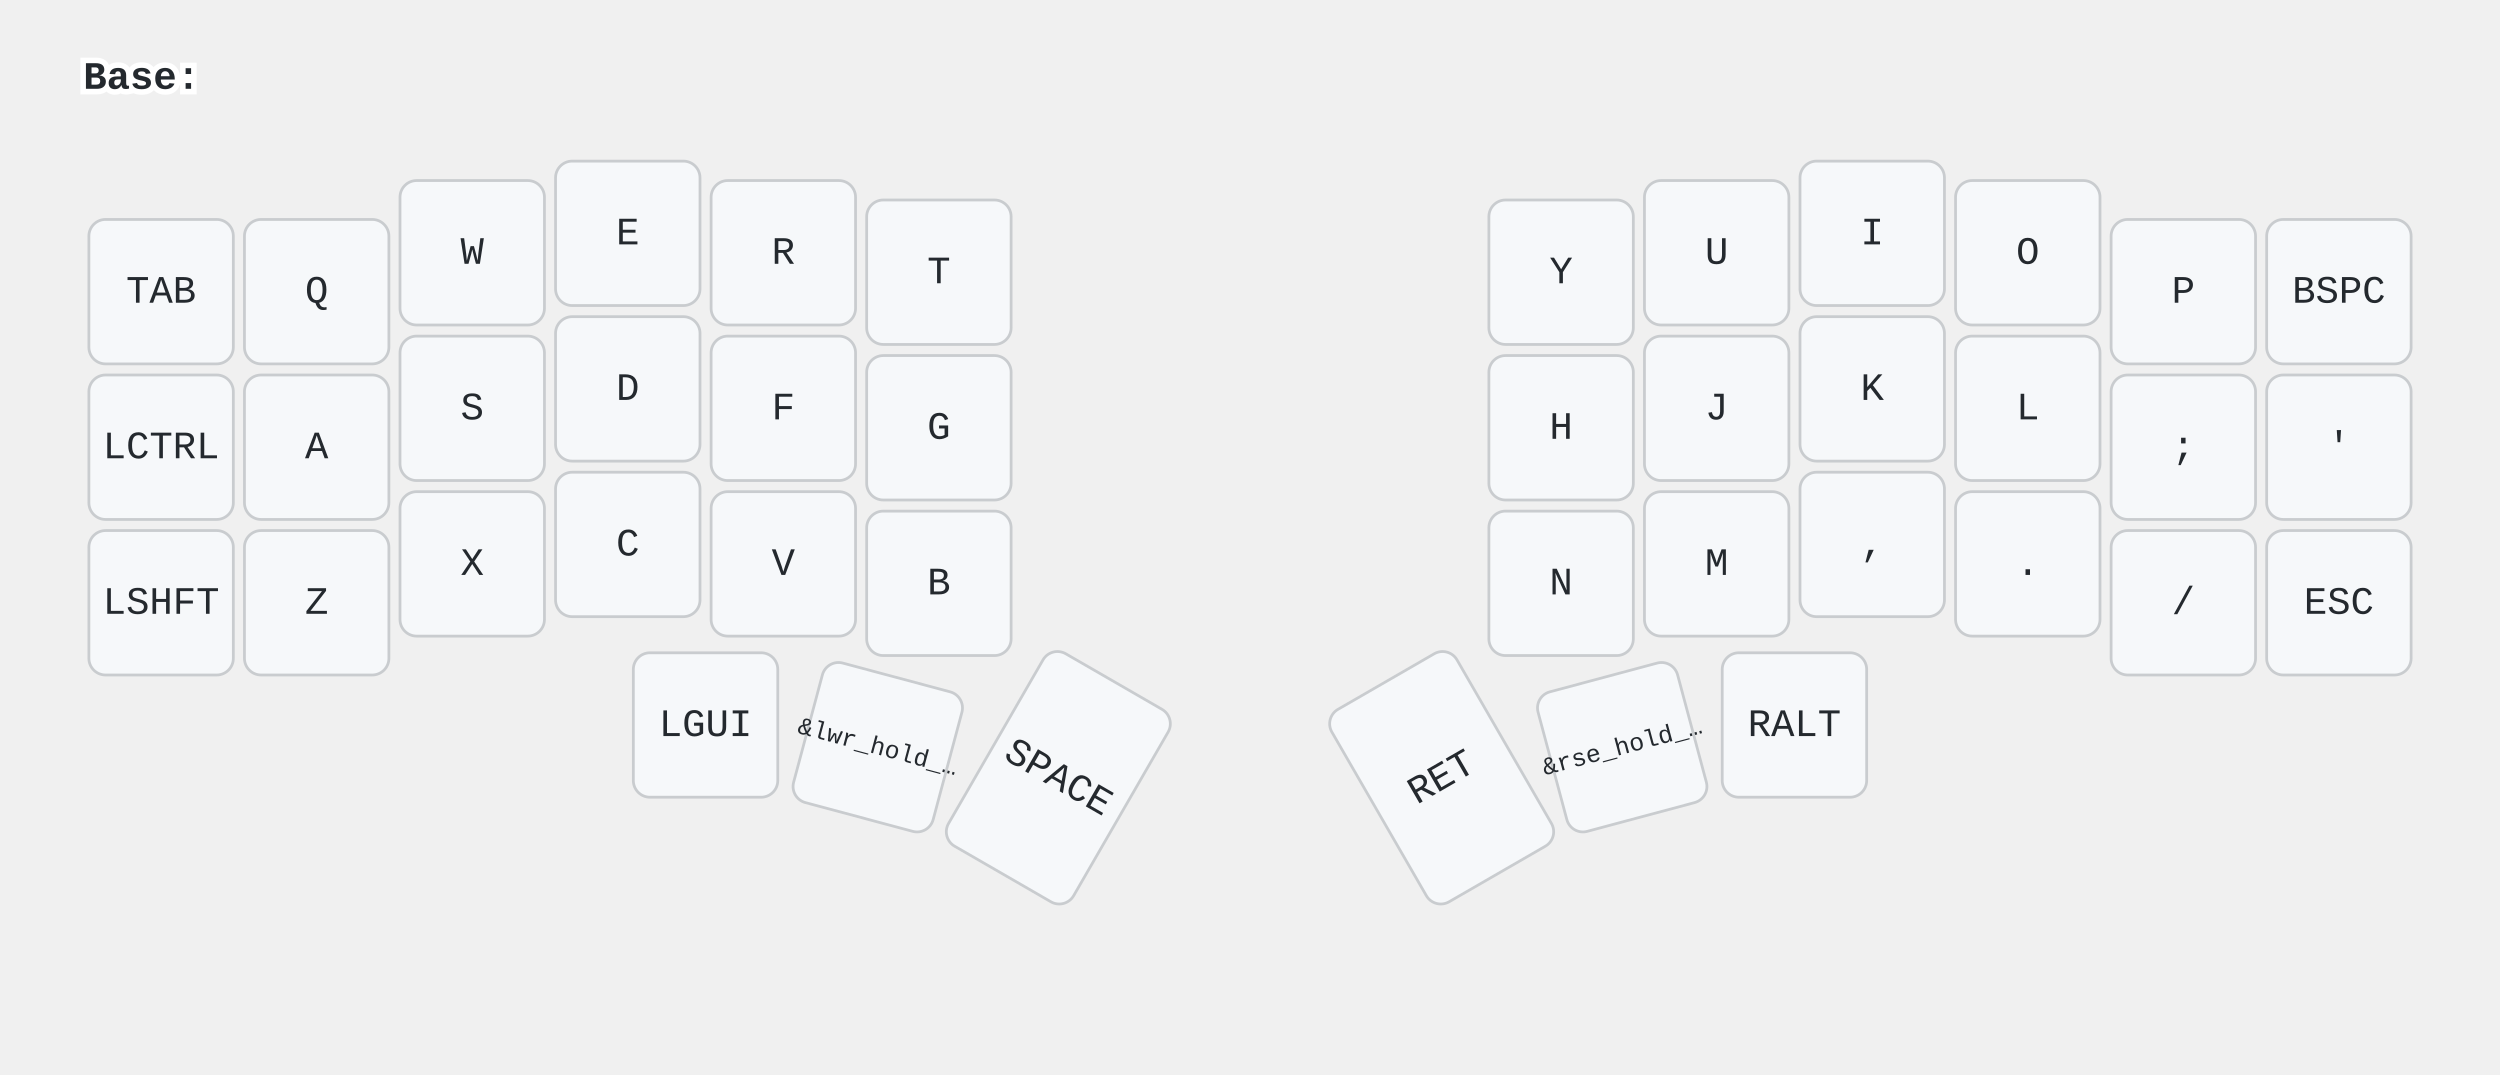
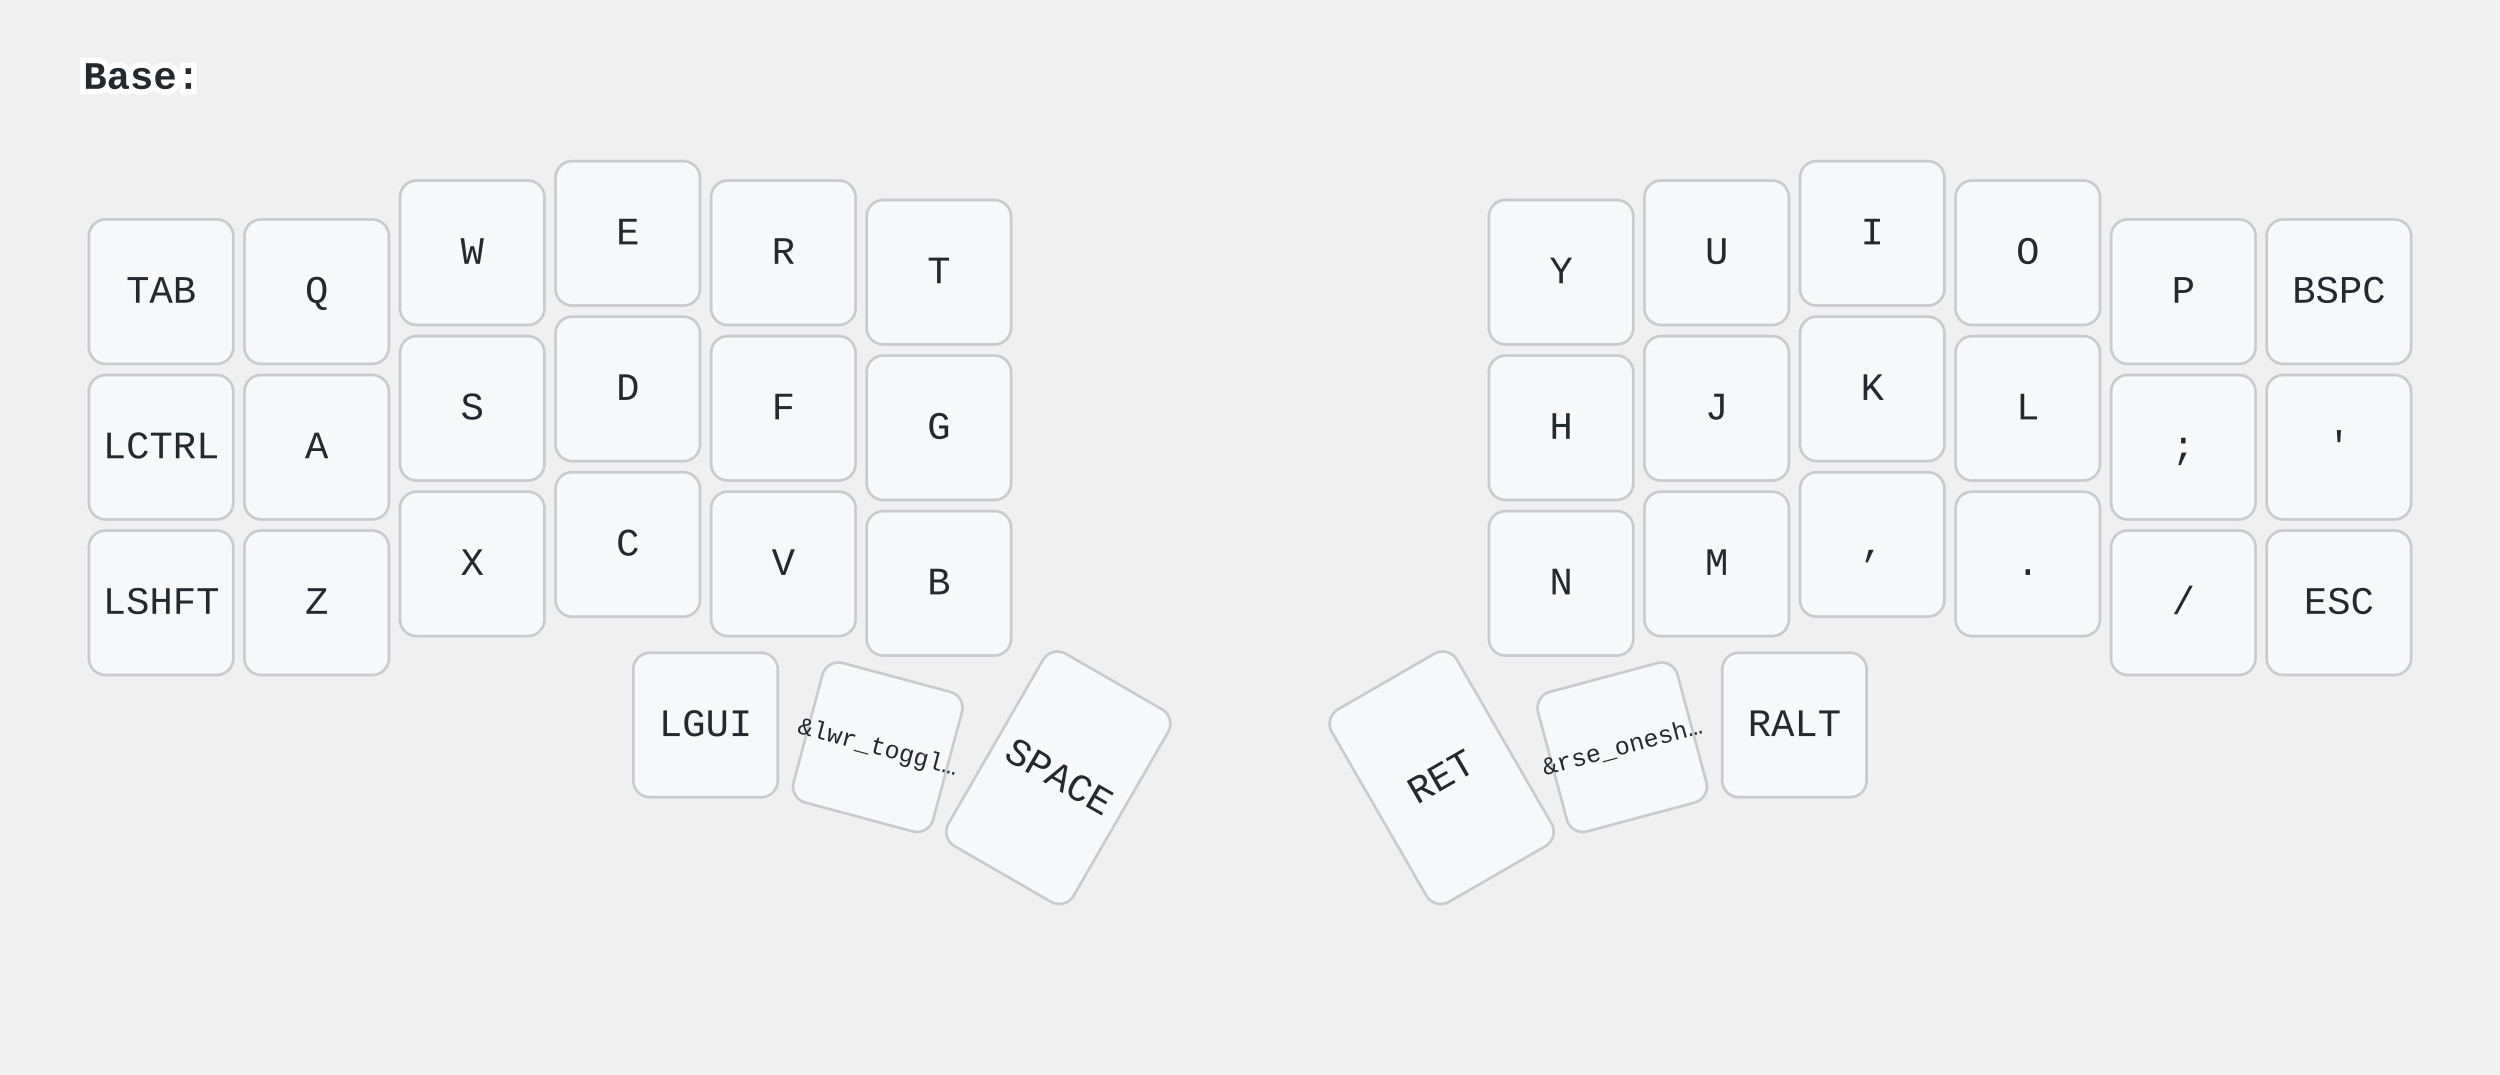
<svg xmlns="http://www.w3.org/2000/svg" width="900" height="387" viewBox="0 0 900 387" class="keymap">
  <style>/* inherit to force styles through use tags */
svg path {
    fill: inherit;
}

/* font and background color specifications */
svg.keymap {
    font-family: SFMono-Regular,Consolas,Liberation Mono,Menlo,monospace;
    font-size: 14px;
    font-kerning: normal;
    text-rendering: optimizeLegibility;
    fill: #24292e;
}

/* default key styling */
rect.key {
    fill: #f6f8fa;
}

rect.key, rect.combo {
    stroke: #c9cccf;
    stroke-width: 1;
}

/* default key side styling, only used is draw_key_sides is set */
rect.side {
    filter: brightness(90%);
}

/* color accent for combo boxes */
rect.combo, rect.combo-separate {
    fill: #cdf;
}

/* color accent for held keys */
rect.held, rect.combo.held {
    fill: #fdd;
}

/* color accent for ghost (optional) keys */
rect.ghost, rect.combo.ghost {
    stroke-dasharray: 4, 4;
    stroke-width: 2;
}

text {
    text-anchor: middle;
    dominant-baseline: middle;
}

/* styling for layer labels */
text.label {
    font-weight: bold;
    text-anchor: start;
    stroke: white;
    stroke-width: 4;
    paint-order: stroke;
}

/* styling for optional footer */
text.footer {
    text-anchor: end;
    dominant-baseline: auto;
    stroke: white;
    stroke-width: 4;
    paint-order: stroke;
}

/* styling for combo tap, and key non-tap label text */
text.combo, text.hold, text.shifted, text.left, text.right {
    font-size: 11px;
}

text.hold {
    text-anchor: middle;
    dominant-baseline: auto;
}

text.shifted {
    text-anchor: middle;
    dominant-baseline: hanging;
}

text.left {
    text-anchor: start;
}

text.right {
    text-anchor: end;
}

text.layer-activator {
    text-decoration: underline;
}

/* styling for hold/shifted label text in combo box */
text.combo.hold, text.combo.shifted, text.combo.left, text.combo.right {
    font-size: 8px;
}

/* lighter symbol for transparent keys */
text.trans {
    fill: #7b7e81;
}

/* styling for combo dendrons */
path.combo {
    stroke-width: 1;
    stroke: gray;
    fill: none;
}

/* Start Tabler Icons Cleanup */
/* cannot use height/width with glyphs */
.icon-tabler &gt; path {
    fill: inherit;
    stroke: inherit;
    stroke-width: 2;
}
/* hide tabler's default box */
.icon-tabler &gt; path[stroke="none"][fill="none"] {
    visibility: hidden;
}
/* End Tabler Icons Cleanup */
</style>
  <g transform="translate(30, 0)" class="layer-Base">
    <text x="0" y="28" class="label" id="Base">Base:</text>
    <g transform="translate(0, 56)">
      <g transform="translate(28, 49)" class="key keypos-0">
        <rect rx="6" ry="6" x="-26" y="-26" width="52" height="52" class="key" />
        <text x="0" y="0" class="key tap">TAB</text>
      </g>
      <g transform="translate(84, 49)" class="key keypos-1">
        <rect rx="6" ry="6" x="-26" y="-26" width="52" height="52" class="key" />
        <text x="0" y="0" class="key tap">Q</text>
      </g>
      <g transform="translate(140, 35)" class="key keypos-2">
        <rect rx="6" ry="6" x="-26" y="-26" width="52" height="52" class="key" />
        <text x="0" y="0" class="key tap">W</text>
      </g>
      <g transform="translate(196, 28)" class="key keypos-3">
        <rect rx="6" ry="6" x="-26" y="-26" width="52" height="52" class="key" />
        <text x="0" y="0" class="key tap">E</text>
      </g>
      <g transform="translate(252, 35)" class="key keypos-4">
        <rect rx="6" ry="6" x="-26" y="-26" width="52" height="52" class="key" />
        <text x="0" y="0" class="key tap">R</text>
      </g>
      <g transform="translate(308, 42)" class="key keypos-5">
        <rect rx="6" ry="6" x="-26" y="-26" width="52" height="52" class="key" />
        <text x="0" y="0" class="key tap">T</text>
      </g>
      <g transform="translate(532, 42)" class="key keypos-6">
        <rect rx="6" ry="6" x="-26" y="-26" width="52" height="52" class="key" />
        <text x="0" y="0" class="key tap">Y</text>
      </g>
      <g transform="translate(588, 35)" class="key keypos-7">
        <rect rx="6" ry="6" x="-26" y="-26" width="52" height="52" class="key" />
        <text x="0" y="0" class="key tap">U</text>
      </g>
      <g transform="translate(644, 28)" class="key keypos-8">
        <rect rx="6" ry="6" x="-26" y="-26" width="52" height="52" class="key" />
        <text x="0" y="0" class="key tap">I</text>
      </g>
      <g transform="translate(700, 35)" class="key keypos-9">
        <rect rx="6" ry="6" x="-26" y="-26" width="52" height="52" class="key" />
        <text x="0" y="0" class="key tap">O</text>
      </g>
      <g transform="translate(756, 49)" class="key keypos-10">
        <rect rx="6" ry="6" x="-26" y="-26" width="52" height="52" class="key" />
        <text x="0" y="0" class="key tap">P</text>
      </g>
      <g transform="translate(812, 49)" class="key keypos-11">
        <rect rx="6" ry="6" x="-26" y="-26" width="52" height="52" class="key" />
        <text x="0" y="0" class="key tap">BSPC</text>
      </g>
      <g transform="translate(28, 105)" class="key keypos-12">
        <rect rx="6" ry="6" x="-26" y="-26" width="52" height="52" class="key" />
        <text x="0" y="0" class="key tap">LCTRL</text>
      </g>
      <g transform="translate(84, 105)" class="key keypos-13">
        <rect rx="6" ry="6" x="-26" y="-26" width="52" height="52" class="key" />
        <text x="0" y="0" class="key tap">A</text>
      </g>
      <g transform="translate(140, 91)" class="key keypos-14">
        <rect rx="6" ry="6" x="-26" y="-26" width="52" height="52" class="key" />
        <text x="0" y="0" class="key tap">S</text>
      </g>
      <g transform="translate(196, 84)" class="key keypos-15">
        <rect rx="6" ry="6" x="-26" y="-26" width="52" height="52" class="key" />
        <text x="0" y="0" class="key tap">D</text>
      </g>
      <g transform="translate(252, 91)" class="key keypos-16">
        <rect rx="6" ry="6" x="-26" y="-26" width="52" height="52" class="key" />
        <text x="0" y="0" class="key tap">F</text>
      </g>
      <g transform="translate(308, 98)" class="key keypos-17">
        <rect rx="6" ry="6" x="-26" y="-26" width="52" height="52" class="key" />
        <text x="0" y="0" class="key tap">G</text>
      </g>
      <g transform="translate(532, 98)" class="key keypos-18">
        <rect rx="6" ry="6" x="-26" y="-26" width="52" height="52" class="key" />
        <text x="0" y="0" class="key tap">H</text>
      </g>
      <g transform="translate(588, 91)" class="key keypos-19">
        <rect rx="6" ry="6" x="-26" y="-26" width="52" height="52" class="key" />
        <text x="0" y="0" class="key tap">J</text>
      </g>
      <g transform="translate(644, 84)" class="key keypos-20">
        <rect rx="6" ry="6" x="-26" y="-26" width="52" height="52" class="key" />
        <text x="0" y="0" class="key tap">K</text>
      </g>
      <g transform="translate(700, 91)" class="key keypos-21">
        <rect rx="6" ry="6" x="-26" y="-26" width="52" height="52" class="key" />
        <text x="0" y="0" class="key tap">L</text>
      </g>
      <g transform="translate(756, 105)" class="key keypos-22">
        <rect rx="6" ry="6" x="-26" y="-26" width="52" height="52" class="key" />
        <text x="0" y="0" class="key tap">;</text>
      </g>
      <g transform="translate(812, 105)" class="key keypos-23">
        <rect rx="6" ry="6" x="-26" y="-26" width="52" height="52" class="key" />
        <text x="0" y="0" class="key tap">'</text>
      </g>
      <g transform="translate(28, 161)" class="key keypos-24">
        <rect rx="6" ry="6" x="-26" y="-26" width="52" height="52" class="key" />
        <text x="0" y="0" class="key tap">LSHFT</text>
      </g>
      <g transform="translate(84, 161)" class="key keypos-25">
        <rect rx="6" ry="6" x="-26" y="-26" width="52" height="52" class="key" />
        <text x="0" y="0" class="key tap">Z</text>
      </g>
      <g transform="translate(140, 147)" class="key keypos-26">
        <rect rx="6" ry="6" x="-26" y="-26" width="52" height="52" class="key" />
        <text x="0" y="0" class="key tap">X</text>
      </g>
      <g transform="translate(196, 140)" class="key keypos-27">
        <rect rx="6" ry="6" x="-26" y="-26" width="52" height="52" class="key" />
        <text x="0" y="0" class="key tap">C</text>
      </g>
      <g transform="translate(252, 147)" class="key keypos-28">
        <rect rx="6" ry="6" x="-26" y="-26" width="52" height="52" class="key" />
        <text x="0" y="0" class="key tap">V</text>
      </g>
      <g transform="translate(308, 154)" class="key keypos-29">
        <rect rx="6" ry="6" x="-26" y="-26" width="52" height="52" class="key" />
        <text x="0" y="0" class="key tap">B</text>
      </g>
      <g transform="translate(532, 154)" class="key keypos-30">
        <rect rx="6" ry="6" x="-26" y="-26" width="52" height="52" class="key" />
        <text x="0" y="0" class="key tap">N</text>
      </g>
      <g transform="translate(588, 147)" class="key keypos-31">
        <rect rx="6" ry="6" x="-26" y="-26" width="52" height="52" class="key" />
        <text x="0" y="0" class="key tap">M</text>
      </g>
      <g transform="translate(644, 140)" class="key keypos-32">
        <rect rx="6" ry="6" x="-26" y="-26" width="52" height="52" class="key" />
        <text x="0" y="0" class="key tap">,</text>
      </g>
      <g transform="translate(700, 147)" class="key keypos-33">
        <rect rx="6" ry="6" x="-26" y="-26" width="52" height="52" class="key" />
        <text x="0" y="0" class="key tap">.</text>
      </g>
      <g transform="translate(756, 161)" class="key keypos-34">
        <rect rx="6" ry="6" x="-26" y="-26" width="52" height="52" class="key" />
        <text x="0" y="0" class="key tap">/</text>
      </g>
      <g transform="translate(812, 161)" class="key keypos-35">
        <rect rx="6" ry="6" x="-26" y="-26" width="52" height="52" class="key" />
        <text x="0" y="0" class="key tap">ESC</text>
      </g>
      <g transform="translate(224, 205)" class="key keypos-36">
        <rect rx="6" ry="6" x="-26" y="-26" width="52" height="52" class="key" />
        <text x="0" y="0" class="key tap">LGUI</text>
      </g>
      <g transform="translate(286, 213) rotate(15.0)" class="key keypos-37">
        <rect rx="6" ry="6" x="-26" y="-26" width="52" height="52" class="key" />
        <text x="0" y="0" class="key tap">
-           <tspan style="font-size: 64%">&amp;lwr_hold_…</tspan>
+           <tspan style="font-size: 64%">&amp;lwr_toggl…</tspan>
        </text>
      </g>
      <g transform="translate(351, 224) rotate(30.0)" class="key keypos-38">
        <rect rx="6" ry="6" x="-26" y="-40" width="52" height="80" class="key" />
        <text x="0" y="0" class="key tap">SPACE</text>
      </g>
      <g transform="translate(489, 224) rotate(-30.0)" class="key keypos-39">
        <rect rx="6" ry="6" x="-26" y="-40" width="52" height="80" class="key" />
        <text x="0" y="0" class="key tap">RET</text>
      </g>
      <g transform="translate(554, 213) rotate(-15.0)" class="key keypos-40">
        <rect rx="6" ry="6" x="-26" y="-26" width="52" height="52" class="key" />
        <text x="0" y="0" class="key tap">
-           <tspan style="font-size: 64%">&amp;rse_hold_…</tspan>
+           <tspan style="font-size: 64%">&amp;rse_onesh…</tspan>
        </text>
      </g>
      <g transform="translate(616, 205)" class="key keypos-41">
        <rect rx="6" ry="6" x="-26" y="-26" width="52" height="52" class="key" />
        <text x="0" y="0" class="key tap">RALT</text>
      </g>
    </g>
  </g>
</svg>
